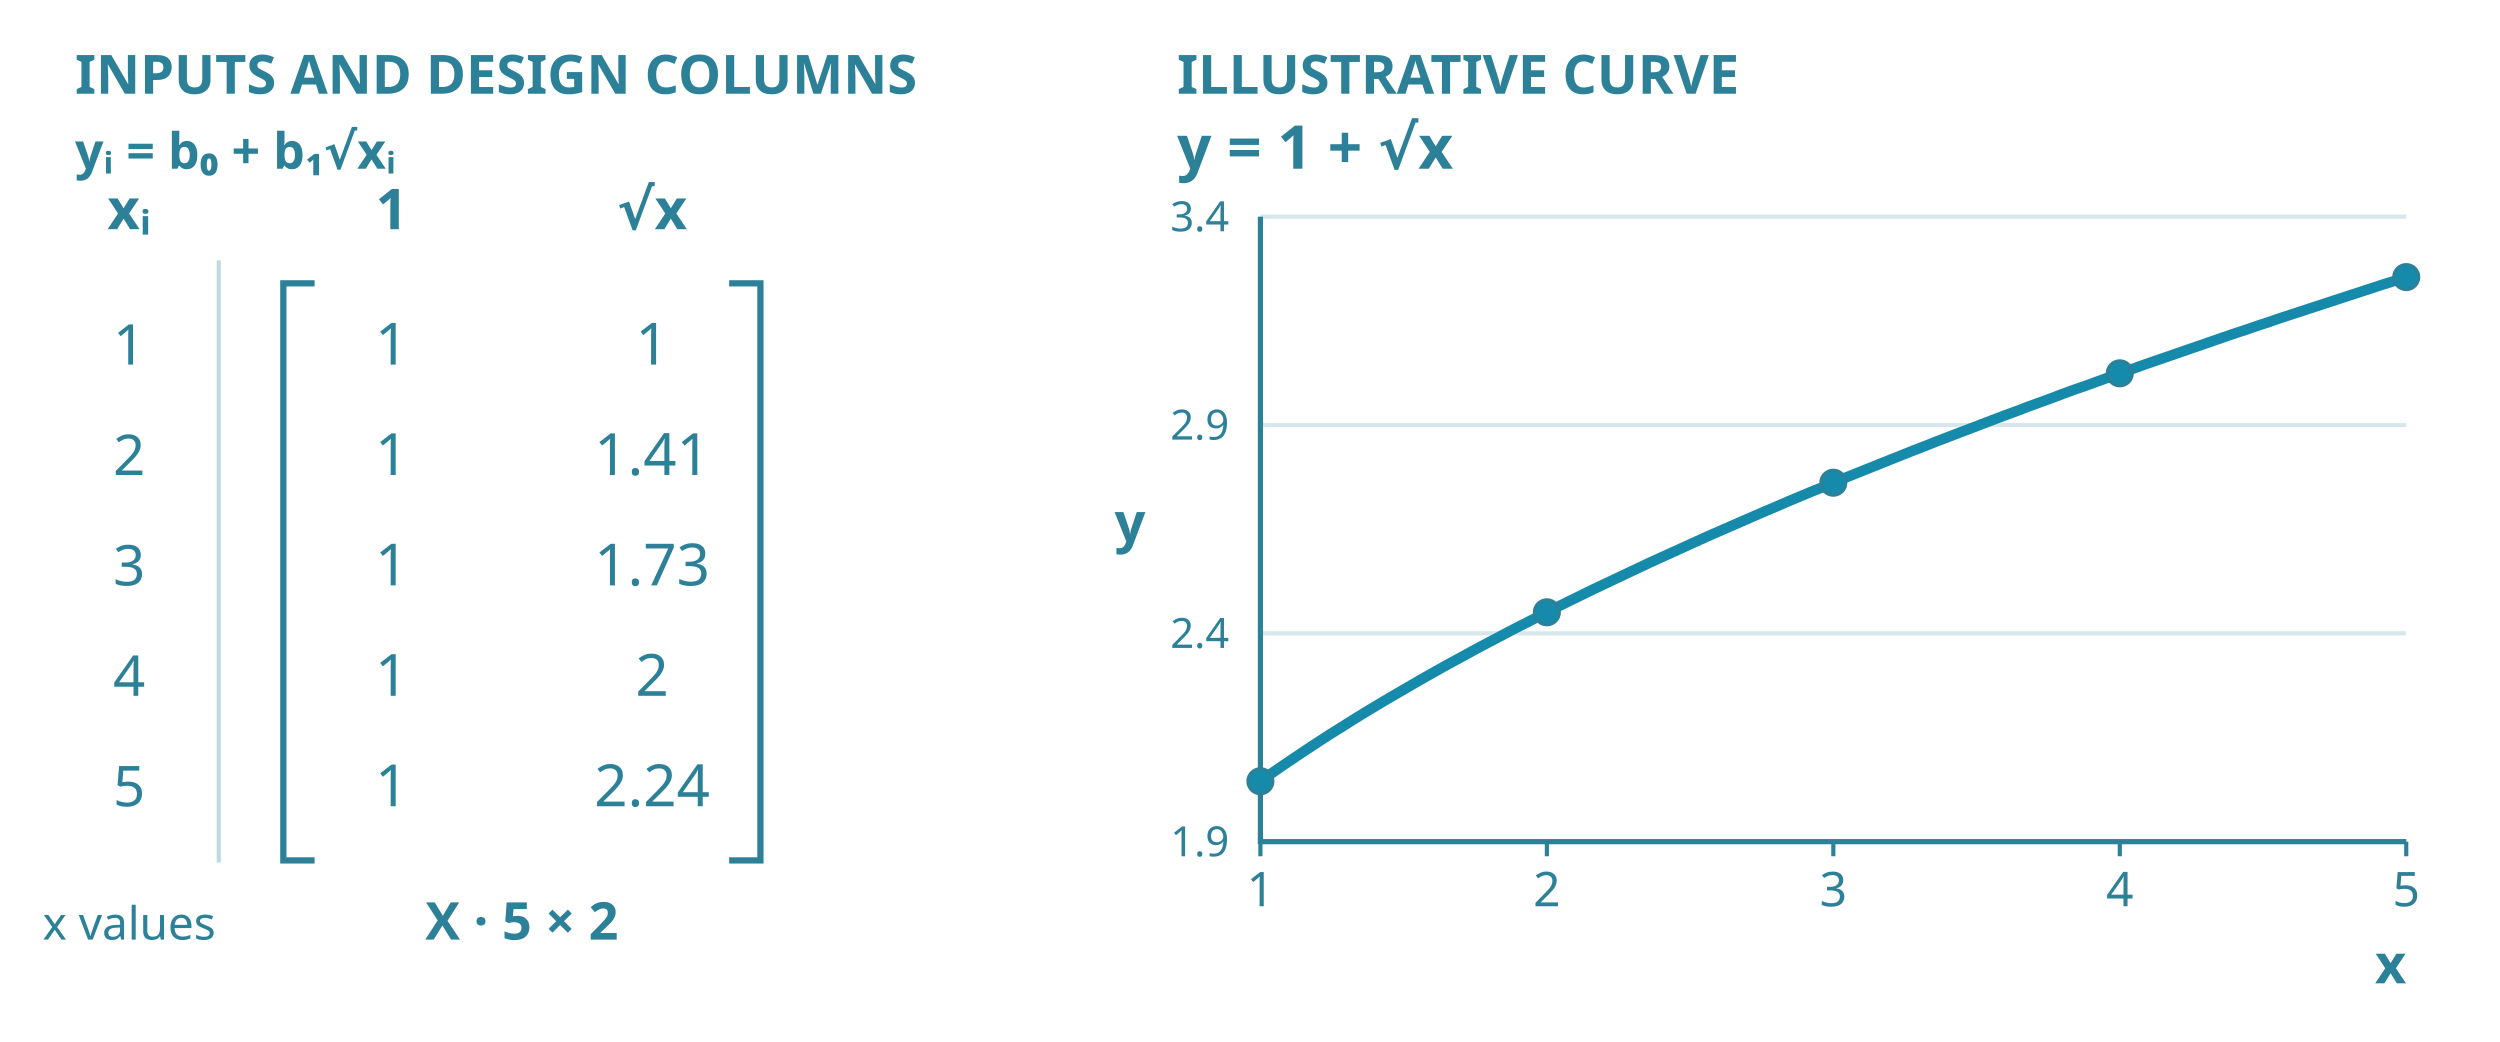
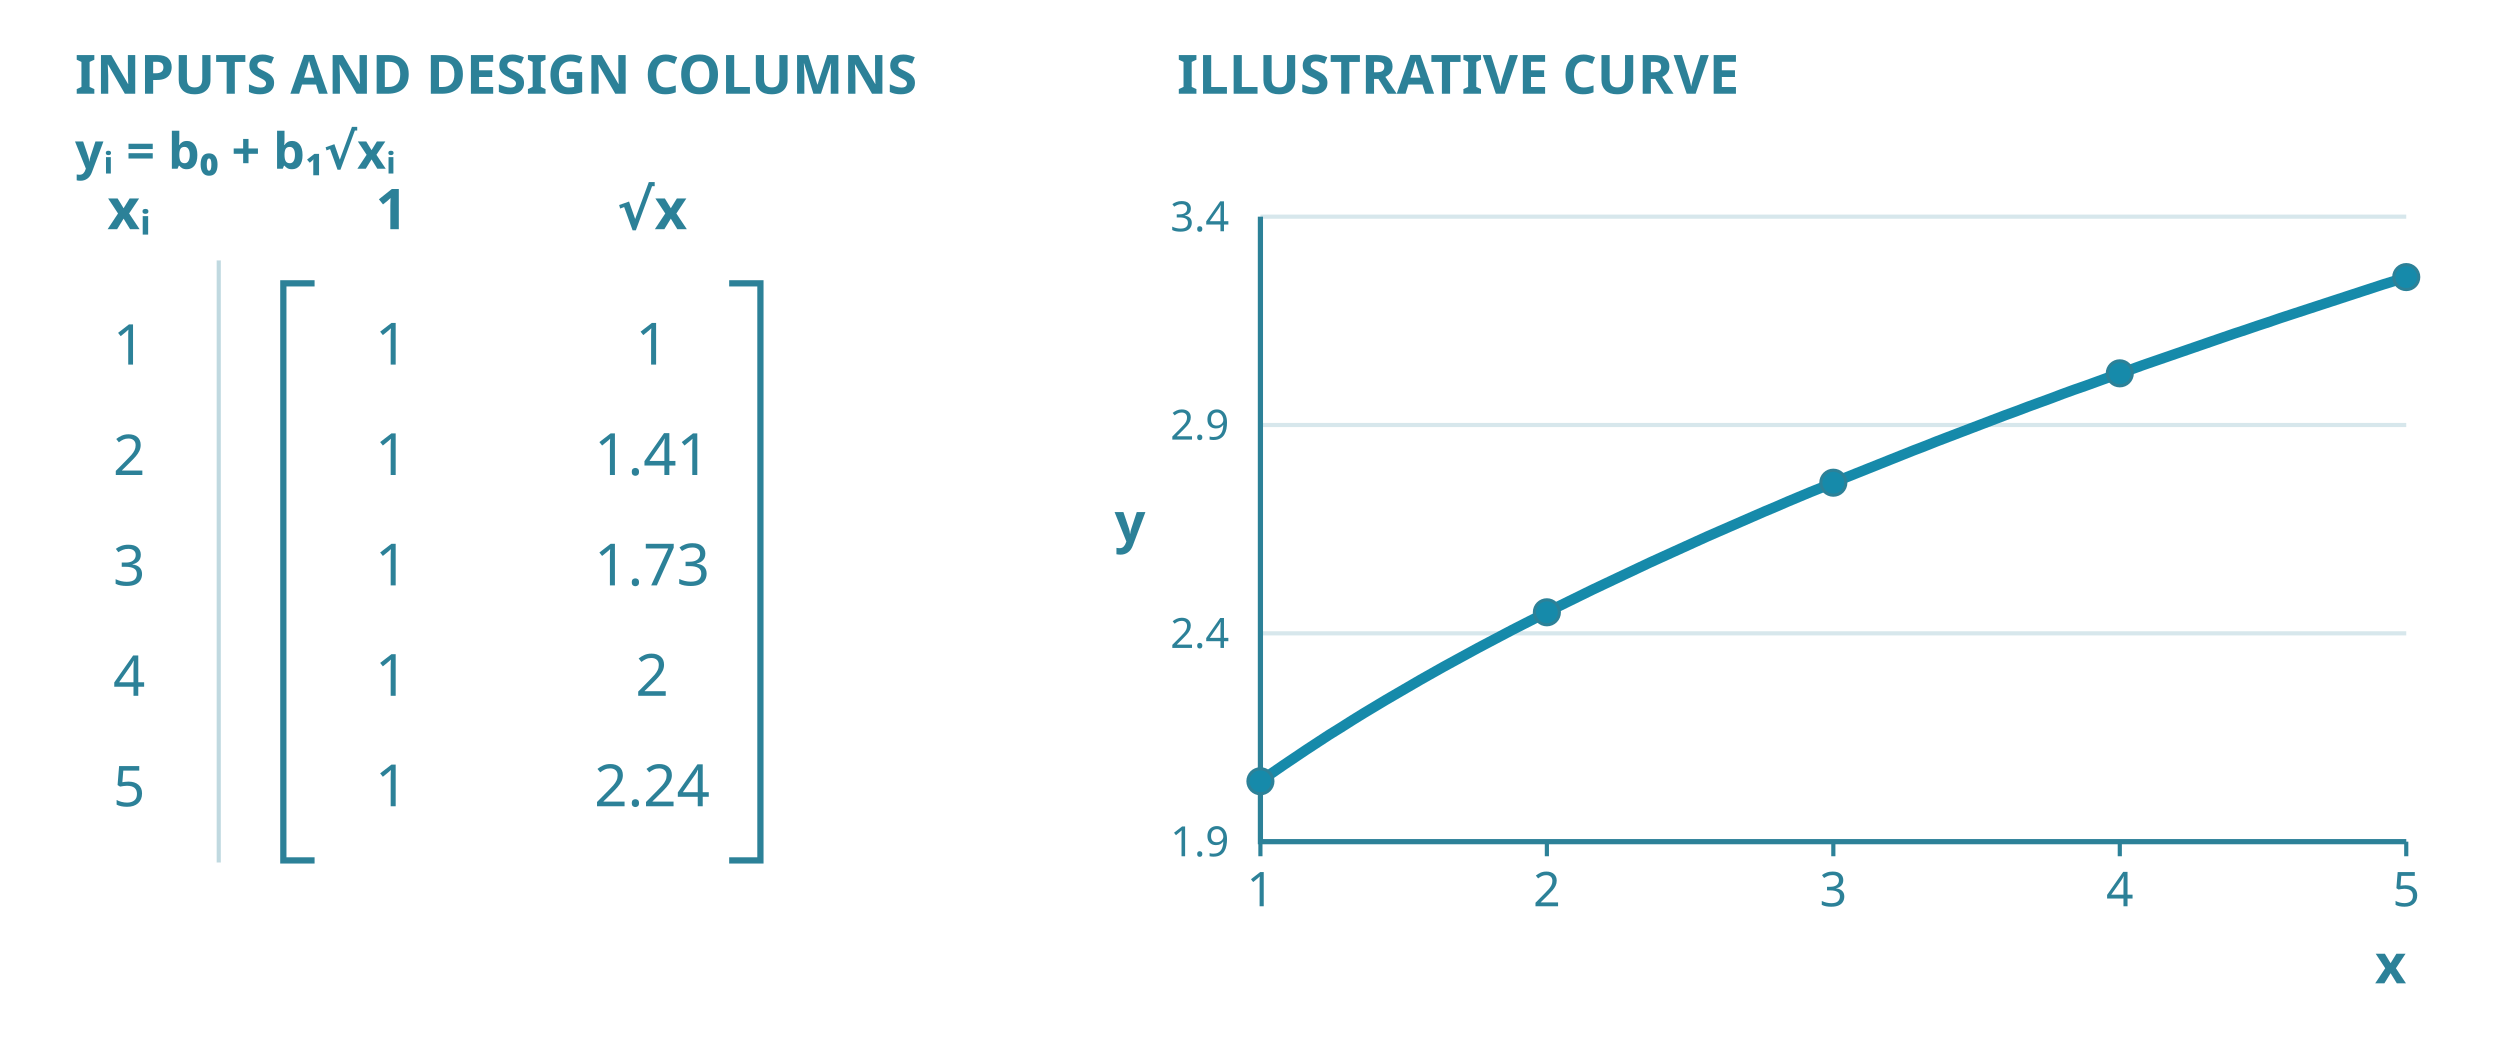
<svg xmlns="http://www.w3.org/2000/svg" viewBox="0 0 1200 500">
  <g fill="#2c8198" font-family="system-ui, sans-serif">
    <text x="36.0" y="45.0" text-anchor="start" font-size="26" font-weight="700">INPUTS AND DESIGN COLUMNS</text>
    <text x="36" y="81" font-size="24" font-weight="600">yᵢ = b₀ + b₁√xᵢ</text>
    <text x="565.0" y="45.0" text-anchor="start" font-size="26" font-weight="700">ILLUSTRATIVE CURVE</text>
-     <text x="565.0" y="81.0" text-anchor="start" font-size="29" font-weight="700">y = 1 + √x</text>
    <text x="62.0" y="110.0" text-anchor="middle" font-size="27" font-weight="700">xᵢ</text>
    <path d="M 151 136 H 136 V 413 H 151 M 350 136 H 365 V 413 H 350" stroke="#2c8198" stroke-width="3" opacity="1" fill="none" />
    <path d="M 105 125 V 414" stroke="#2c8198" stroke-width="2" opacity="0.3" fill="none" />
-     <text x="62.0" y="451.0" text-anchor="middle" font-size="22" font-weight="400">x values</text>
-     <text x="250.5" y="451.0" text-anchor="middle" font-size="25" font-weight="700">X  ·  5 × 2</text>
    <text x="188.0" y="110.0" text-anchor="middle" font-size="27" font-weight="700">1</text>
    <text x="313.0" y="110.0" text-anchor="middle" font-size="27" font-weight="700">√x</text>
    <text x="62.0" y="175.0" text-anchor="middle" font-size="27" font-weight="400">1</text>
    <text x="188.0" y="175.0" text-anchor="middle" font-size="28" font-weight="400">1</text>
    <text x="313.0" y="175.0" text-anchor="middle" font-size="28" font-weight="400">1</text>
    <text x="62.0" y="228.0" text-anchor="middle" font-size="27" font-weight="400">2</text>
    <text x="188.0" y="228.0" text-anchor="middle" font-size="28" font-weight="400">1</text>
    <text x="313.0" y="228.0" text-anchor="middle" font-size="28" font-weight="400">1.41</text>
    <text x="62.0" y="281.0" text-anchor="middle" font-size="27" font-weight="400">3</text>
    <text x="188.0" y="281.0" text-anchor="middle" font-size="28" font-weight="400">1</text>
    <text x="313.0" y="281.0" text-anchor="middle" font-size="28" font-weight="400">1.73</text>
    <text x="62.0" y="334.0" text-anchor="middle" font-size="27" font-weight="400">4</text>
    <text x="188.0" y="334.0" text-anchor="middle" font-size="28" font-weight="400">1</text>
    <text x="313.0" y="334.0" text-anchor="middle" font-size="28" font-weight="400">2</text>
    <text x="62.0" y="387.0" text-anchor="middle" font-size="27" font-weight="400">5</text>
    <text x="188.0" y="387.0" text-anchor="middle" font-size="28" font-weight="400">1</text>
    <text x="313.0" y="387.0" text-anchor="middle" font-size="28" font-weight="400">2.24</text>
    <path d="M 605 104 V 404 H 1155" stroke="#2c8198" stroke-width="2.5" opacity="1" fill="none" />
    <path d="M 605 404.0 H 1155" stroke="#2c8198" stroke-width="2" opacity="0.19" fill="none" />
    <text x="590.0" y="411.0" text-anchor="end" font-size="20" font-weight="400">1.9</text>
    <path d="M 605 304.0 H 1155" stroke="#2c8198" stroke-width="2" opacity="0.19" fill="none" />
    <text x="590.0" y="311.0" text-anchor="end" font-size="20" font-weight="400">2.4</text>
    <path d="M 605 204.0 H 1155" stroke="#2c8198" stroke-width="2" opacity="0.19" fill="none" />
    <text x="590.0" y="211.0" text-anchor="end" font-size="20" font-weight="400">2.9</text>
    <path d="M 605 104.0 H 1155" stroke="#2c8198" stroke-width="2" opacity="0.19" fill="none" />
    <text x="590.0" y="111.0" text-anchor="end" font-size="20" font-weight="400">3.4</text>
    <path d="M 605.0 404 v 7" stroke="#2c8198" stroke-width="2" opacity="1" fill="none" />
    <text x="605.0" y="435.0" text-anchor="middle" font-size="23" font-weight="400">1</text>
    <path d="M 742.5 404 v 7" stroke="#2c8198" stroke-width="2" opacity="1" fill="none" />
    <text x="742.5" y="435.0" text-anchor="middle" font-size="23" font-weight="400">2</text>
    <path d="M 880.0 404 v 7" stroke="#2c8198" stroke-width="2" opacity="1" fill="none" />
    <text x="880.0" y="435.0" text-anchor="middle" font-size="23" font-weight="400">3</text>
    <path d="M 1017.5 404 v 7" stroke="#2c8198" stroke-width="2" opacity="1" fill="none" />
    <text x="1017.5" y="435.0" text-anchor="middle" font-size="23" font-weight="400">4</text>
    <path d="M 1155.0 404 v 7" stroke="#2c8198" stroke-width="2" opacity="1" fill="none" />
    <text x="1155.0" y="435.0" text-anchor="middle" font-size="23" font-weight="400">5</text>
    <text x="535.0" y="260.0" text-anchor="start" font-size="26" font-weight="700">y</text>
    <text x="1155.0" y="472.0" text-anchor="end" font-size="26" font-weight="700">x</text>
    <path d="M 605.0 375.0 L 610.5 371.1 L 616.0 367.3 L 621.5 363.6 L 627.0 359.9 L 632.5 356.3 L 638.0 352.7 L 643.5 349.3 L 649.0 345.8 L 654.5 342.4 L 660.0 339.1 L 665.5 335.8 L 671.0 332.6 L 676.5 329.4 L 682.0 326.2 L 687.5 323.1 L 693.0 320.0 L 698.5 317.0 L 704.0 314.0 L 709.5 311.0 L 715.0 308.1 L 720.5 305.2 L 726.0 302.3 L 731.5 299.5 L 737.0 296.7 L 742.5 293.9 L 748.0 291.1 L 753.5 288.4 L 759.0 285.7 L 764.5 283.0 L 770.0 280.4 L 775.5 277.8 L 781.0 275.2 L 786.5 272.6 L 792.0 270.0 L 797.5 267.5 L 803.0 265.0 L 808.5 262.5 L 814.0 260.0 L 819.5 257.5 L 825.0 255.1 L 830.5 252.7 L 836.0 250.3 L 841.5 247.9 L 847.0 245.5 L 852.5 243.2 L 858.0 240.8 L 863.5 238.5 L 869.0 236.2 L 874.5 234.0 L 880.0 231.7 L 885.5 229.4 L 891.0 227.2 L 896.5 225.0 L 902.0 222.8 L 907.5 220.6 L 913.0 218.4 L 918.5 216.2 L 924.0 214.1 L 929.5 211.9 L 935.0 209.8 L 940.5 207.7 L 946.0 205.6 L 951.5 203.5 L 957.0 201.4 L 962.5 199.3 L 968.0 197.3 L 973.5 195.2 L 979.0 193.2 L 984.5 191.2 L 990.0 189.1 L 995.5 187.1 L 1001.0 185.2 L 1006.5 183.2 L 1012.0 181.2 L 1017.5 179.2 L 1023.0 177.3 L 1028.5 175.3 L 1034.0 173.4 L 1039.5 171.5 L 1045.0 169.6 L 1050.5 167.7 L 1056.0 165.8 L 1061.5 163.9 L 1067.0 162.0 L 1072.5 160.1 L 1078.0 158.3 L 1083.5 156.4 L 1089.0 154.6 L 1094.5 152.7 L 1100.0 150.9 L 1105.5 149.1 L 1111.0 147.3 L 1116.5 145.5 L 1122.0 143.7 L 1127.5 141.9 L 1133.0 140.1 L 1138.5 138.3 L 1144.0 136.5 L 1149.5 134.8 L 1155.0 133.0" stroke="#168aaa" stroke-width="5" opacity="1" fill="none" />
    <circle cx="605.0" cy="375.0" r="6" fill="#168aaa" stroke="#2c8198" stroke-width="1.5" />
    <circle cx="742.5" cy="293.9" r="6" fill="#168aaa" stroke="#2c8198" stroke-width="1.5" />
    <circle cx="880.0" cy="231.7" r="6" fill="#168aaa" stroke="#2c8198" stroke-width="1.5" />
    <circle cx="1017.5" cy="179.2" r="6" fill="#168aaa" stroke="#2c8198" stroke-width="1.5" />
    <circle cx="1155.0" cy="133.0" r="6" fill="#168aaa" stroke="#2c8198" stroke-width="1.5" />
  </g>
</svg>
